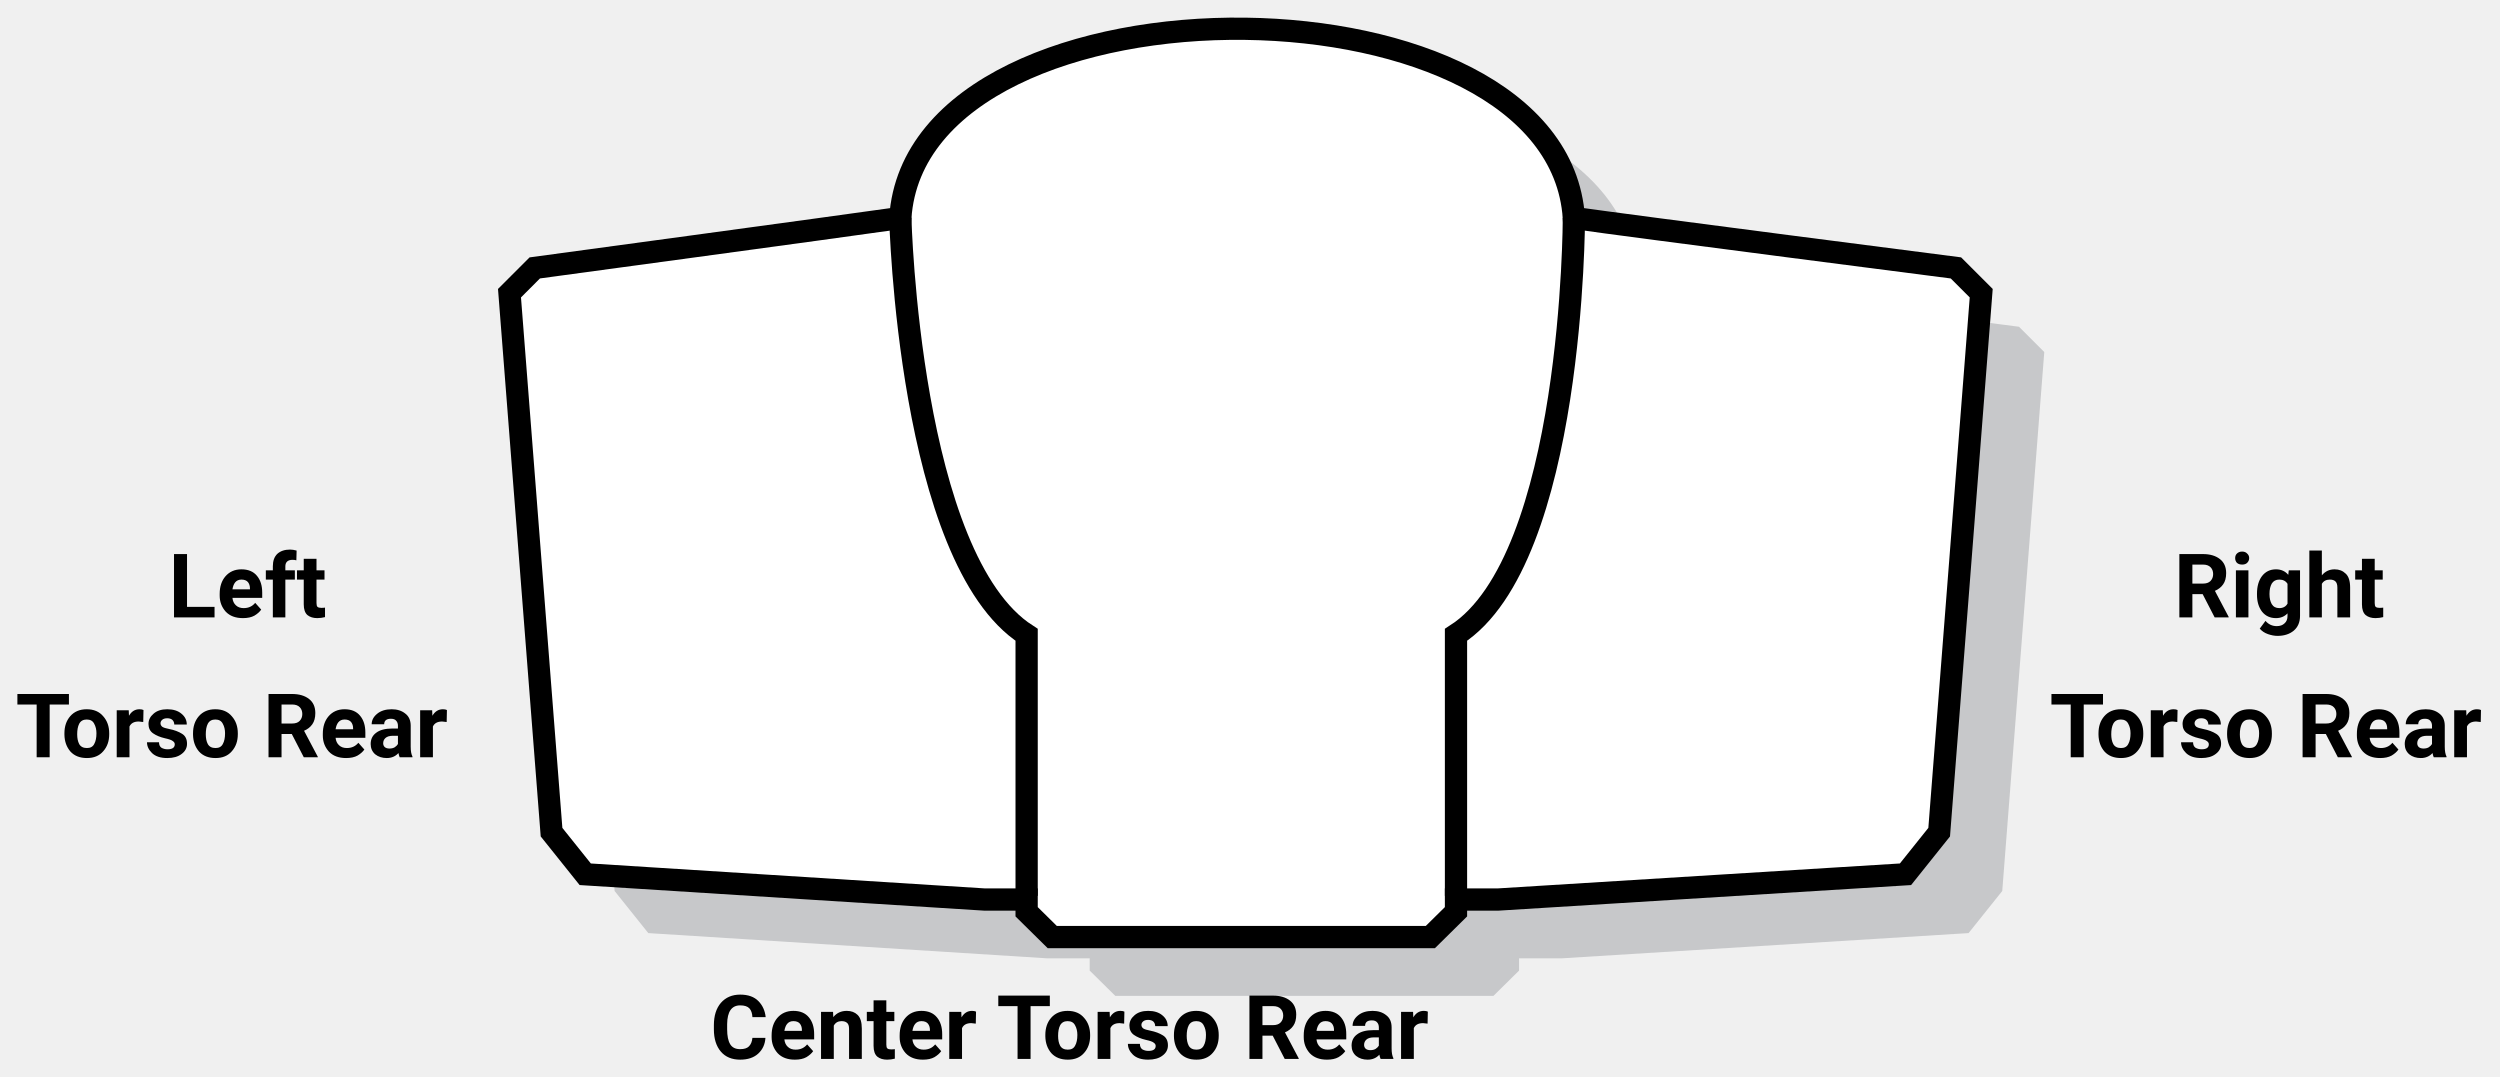
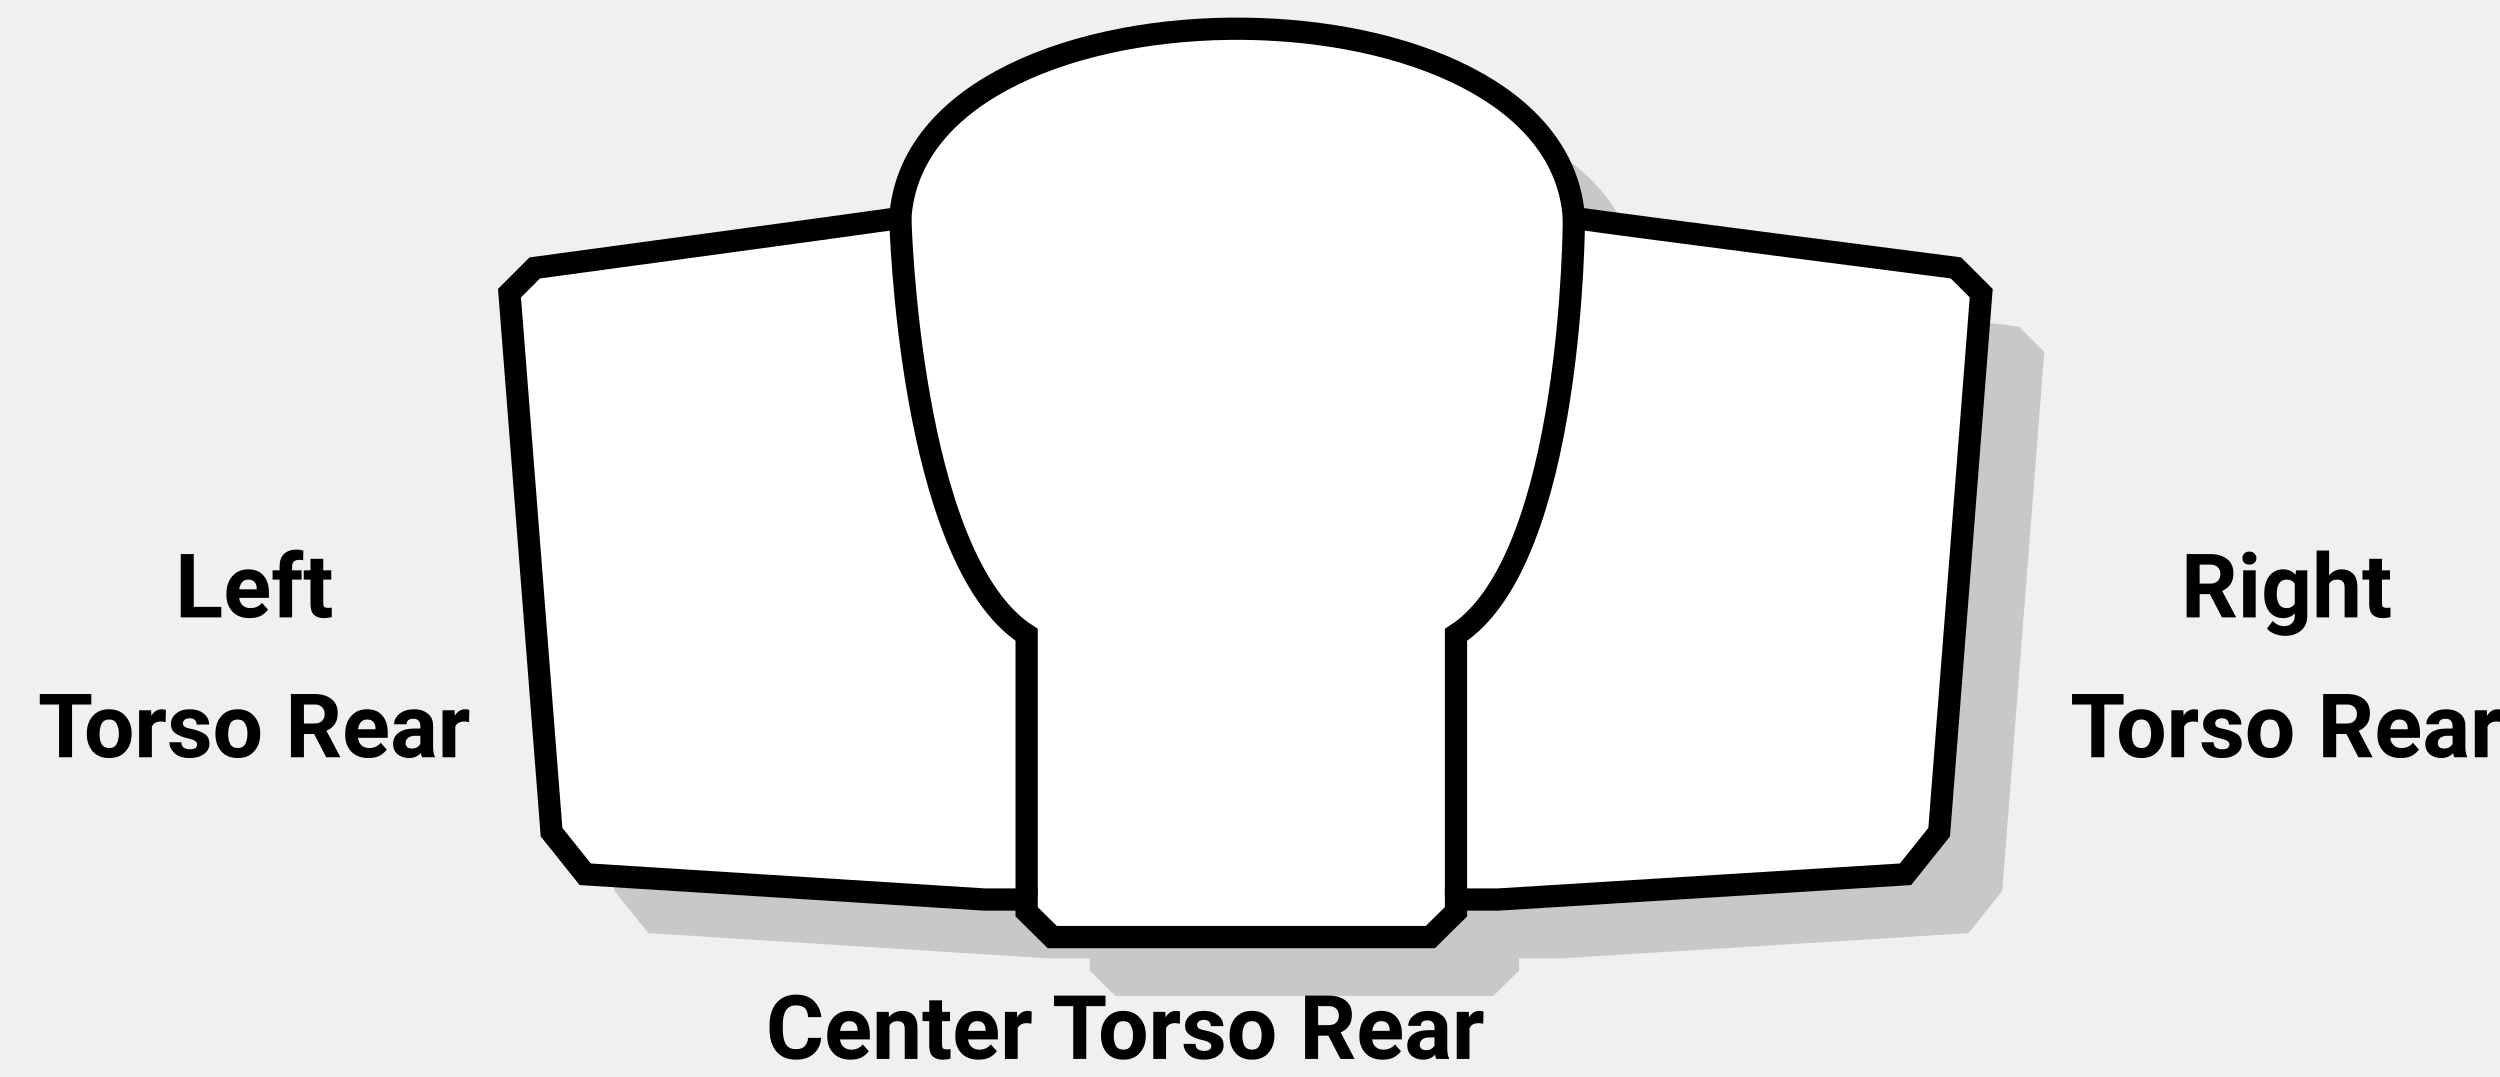
<svg xmlns="http://www.w3.org/2000/svg" viewBox="12.75 276.625 156.125 67.25">
  <g transform="matrix(0.959 0 0 0.959 3 2.322)">
    <g id="armor_diagram_tripod-rear" transform="matrix(0.9999975,0,0,-1,-386.7985,757.7908)">
      <path style="fill:#c7c8ca;fill-opacity:1;fill-rule:nonzero;stroke:none" d="M0 0L26.003-1.645h2.741v-.797l1.667-1.646H55.036l1.668 1.646v.797h2.742L85.976 0l2.193 2.742L90.906 37.84 89.26 39.486s-21.039 2.705-24.879 3.253c-.538 8.088-10.884 12.184-21.394 12.32-10.867 .14-21.912-3.956-22.469-12.32-3.838-.548-23.805-3.253-23.805-3.253L-4.932 37.84-2.194 2.742z" transform="translate(439.1839,410.9971)" />
      <path style="fill:#c7c8ca;fill-opacity:1;fill-rule:nonzero;stroke:none" d="M0 0V16.999c-7.677 4.935-8.226 27.146-8.226 27.146" transform="translate(467.928,409.591)" />
      <g transform="translate(435.0765,414.8281)">
        <path id="armorLTR" style="fill:#ffffff;fill-opacity:1;fill-rule:nonzero;stroke:none" d="M20.1 42.7c-4.2-.6-23.39-3.2-23.39-3.2l-1.64-1.7L-2.19 2.74-0-.001 26-1.64h2.4V15.6c-7.7 4.9-8.3 27.1-8.3 27.1z" class="armor unitLocation" data-loc="LT" data-rear="1" />
        <path id="armorRTR" style="fill:#ffffff;fill-opacity:1;fill-rule:nonzero;stroke:none" d="M64.3 43.4v-.7s0-22.2-7.7-27.1V-2.5l.1 .06v.8h2.7L86-.001 88.2 2.74 90.9 37.8l-1.6 1.7s-21.1 2.7-24.9 3.2c0 .3 0 .5-.1 .7z" data-loc="RT" class="armor unitLocation" data-rear="1" />
        <path id="armorCTR" style="fill:#ffffff;fill-opacity:1;fill-rule:nonzero;stroke:none" d="M64.3 43.4C63.2 51.1 53.2 54.9 43 55.1c-10.9 .1-21.9-4-22.5-12.4h-.4s.6-22.2 8.3-27.1V-1.64h.3v-.8l1.7-1.65H55L56.6-2.5V15.6c7.7 4.9 7.7 27.1 7.7 27.1v.7z" data-loc="CT" data-rear="1" class="armor unitLocation" />
      </g>
      <path style="fill:none;stroke:#000000;stroke-width:1.449;stroke-linecap:butt;stroke-linejoin:miter;stroke-miterlimit:4;stroke-dasharray:none;stroke-opacity:1" d="M0 0L26.003-1.645h2.741v-.797l1.668-1.646H55.036l1.668 1.646v.797h2.742L85.976 0l2.193 2.742L90.907 37.84 89.26 39.486s-21.039 2.705-24.879 3.253c-.538 8.088-10.884 12.184-21.394 12.32-10.867 .14-21.912-3.956-22.469-12.32-3.838-.548-23.805-3.253-23.805-3.253L-4.932 37.84-2.194 2.742z" transform="translate(435.0765,414.8281)" />
      <path style="fill:none;stroke:#000000;stroke-width:1.449;stroke-linecap:butt;stroke-linejoin:miter;stroke-miterlimit:4;stroke-dasharray:none;stroke-opacity:1" d="M0 0V16.999c-7.677 4.935-8.226 27.146-8.226 27.146" transform="translate(463.8207,413.422)" />
      <path style="fill:none;stroke:#000000;stroke-width:1.449;stroke-linecap:butt;stroke-linejoin:miter;stroke-miterlimit:4;stroke-dasharray:none;stroke-opacity:1" d="M0 0V16.999c7.677 4.935 7.677 27.146 7.677 27.146" transform="translate(491.7809,413.422)" />
      <g transform="matrix(1,0,0,-1,0,765)">
        <g id="armorPips-rear">
          <g fill="none" transform="translate(457.025,297.1276)" class="paperdoll-pip-profile">
            <rect x="7.56" width="25.84" y="0" height="6.152" data-fill="armor" data-location="CT_R" />
            <rect x="2.05" width="36.86" y="5.327" height="6.152" data-fill="armor" data-location="CT_R" />
            <rect x="0" width="40.96" y="10.654" height="6.152" data-fill="armor" data-location="CT_R" />
            <rect x="0.87" width="39.22" y="15.982" height="6.152" data-fill="armor" data-location="CT_R" />
            <rect x="2.04" width="36.88" y="21.309" height="6.152" data-fill="armor" data-location="CT_R" />
            <rect x="3.82" width="33.32" y="26.636" height="6.152" data-fill="armor" data-location="CT_R" />
            <rect x="7.56" width="25.84" y="31.963" height="6.152" data-fill="armor" data-location="CT_R" />
            <rect x="7.56" width="25.84" y="37.291" height="6.152" data-fill="armor" data-location="CT_R" />
            <rect x="7.56" width="25.84" y="42.618" height="6.152" data-fill="armor" data-location="CT_R" />
            <rect x="7.56" width="25.84" y="47.945" height="6.152" data-fill="armor" data-location="CT_R" />
          </g>
          <g fill="none" transform="translate(492.5,311.26)" class="paperdoll-pip-profile">
            <rect x="7.88" width="22.77" y="0" height="6.152" data-fill="armor" data-location="RT_R" />
            <rect x="7.09" width="24.94" y="5.327" height="6.152" data-fill="armor" data-location="RT_R" />
            <rect x="6.1" width="25.56" y="10.654" height="6.152" data-fill="armor" data-location="RT_R" />
            <rect x="4.92" width="26.49" y="15.982" height="6.152" data-fill="armor" data-location="RT_R" />
            <rect x="2.27" width="28.08" y="21.309" height="6.152" data-fill="armor" data-location="RT_R" />
            <rect x="0" width="30.36" y="26.636" height="6.152" data-fill="armor" data-location="RT_R" />
            <rect x="0" width="27.77" y="31.963" height="6.152" data-fill="armor" data-location="RT_R" />
          </g>
          <g fill="none" transform="matrix(-1,0,0,1,462.87,311.26)" class="paperdoll-pip-profile">
            <rect x="7.88" width="22.77" y="0" height="6.152" data-fill="armor" data-location="LT_R" />
            <rect x="7.09" width="24.94" y="5.327" height="6.152" data-fill="armor" data-location="LT_R" />
            <rect x="6.1" width="25.56" y="10.654" height="6.152" data-fill="armor" data-location="LT_R" />
            <rect x="4.92" width="26.49" y="15.982" height="6.152" data-fill="armor" data-location="LT_R" />
            <rect x="2.27" width="28.08" y="21.309" height="6.152" data-fill="armor" data-location="LT_R" />
            <rect x="0" width="30.36" y="26.636" height="6.152" data-fill="armor" data-location="LT_R" />
            <rect x="0" width="27.77" y="31.963" height="6.152" data-fill="armor" data-location="LT_R" />
          </g>
        </g>
      </g>
    </g>
  </g>
  <g data-mekbay-paperdoll-overlay="armor" font-family="Roboto, Arial, sans-serif" font-weight="700" pointer-events="none">
    <g class="diagram-location-label">
-       <text x="57.096 60.785 63.919 67.136 69.167 72.3 74.752 76.666 79.357 82.519 84.97 87.949 91.112 93.025 96.914 100.048 103.21" y="342.754" font-size="5.558">Center Torso Rear</text>
-       <text x="140.754 143.444 146.606 149.058 152.037 155.199 157.112 161.001 164.135 167.297" y="323.917" font-size="5.558">Torso Rear</text>
-       <text x="148.492" y="315.179" font-size="5.558">Right</text>
-       <text x="23.257" y="315.179" font-size="5.558">Left</text>
-       <text x="13.727 16.417 19.579 22.031 25.011 28.172 30.086 33.975 37.109 40.271" y="323.917" font-size="5.558">Torso Rear</text>
+       <text y="342.754" font-size="5.558" x="105.455" text-anchor="end">Center Torso Rear</text>
+       <text y="323.917" font-size="5.558" x="155.537" text-anchor="middle">Torso Rear</text>
+       <text y="315.179" font-size="5.558" x="155.537" text-anchor="middle">Right</text>
+       <text y="315.179" font-size="5.558" x="28.623" text-anchor="middle">Left</text>
+       <text y="323.917" font-size="5.558" x="28.623" text-anchor="middle">Torso Rear</text>
    </g>
    <g class="diagram-value">
      <text id="textArmor_CTR" x="107.955" y="342.844" font-size="5.609" />
      <text id="textArmor_RTR" x="155.537" y="332.267" font-size="5.609" text-anchor="middle" />
      <text id="textArmor_LTR" x="28.623" y="332.267" font-size="5.609" text-anchor="middle" />
    </g>
  </g>
</svg>
